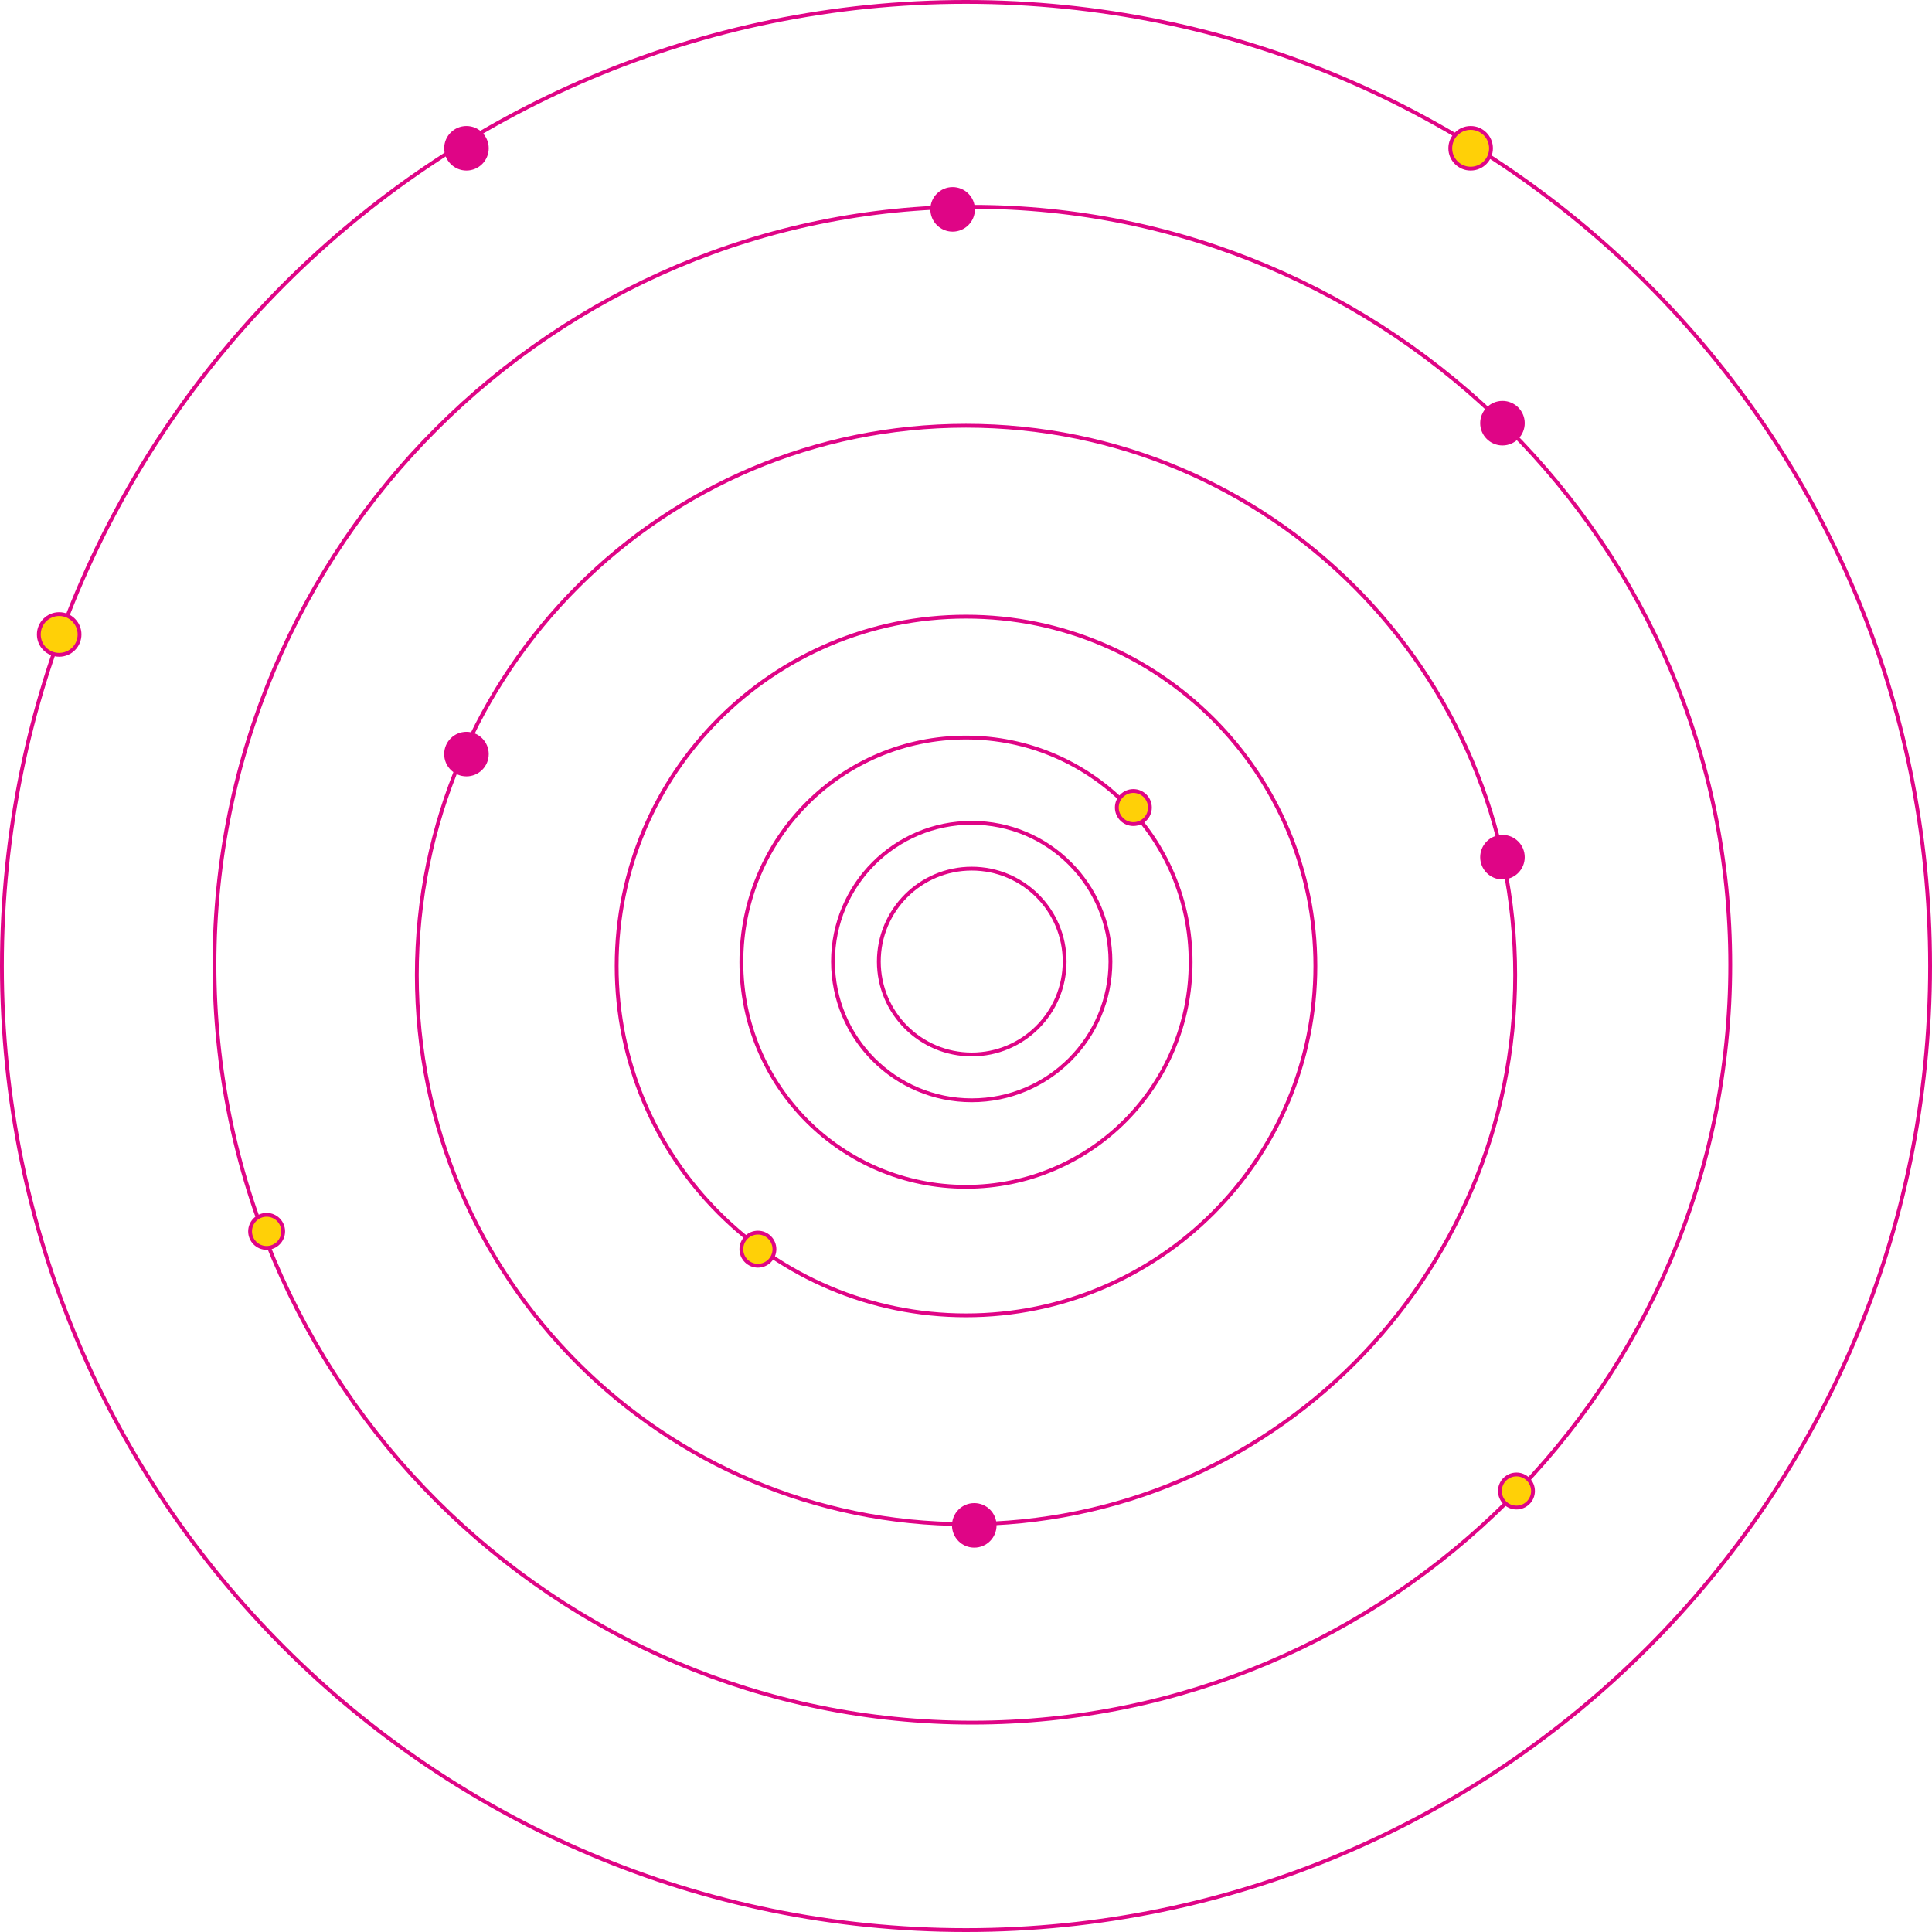
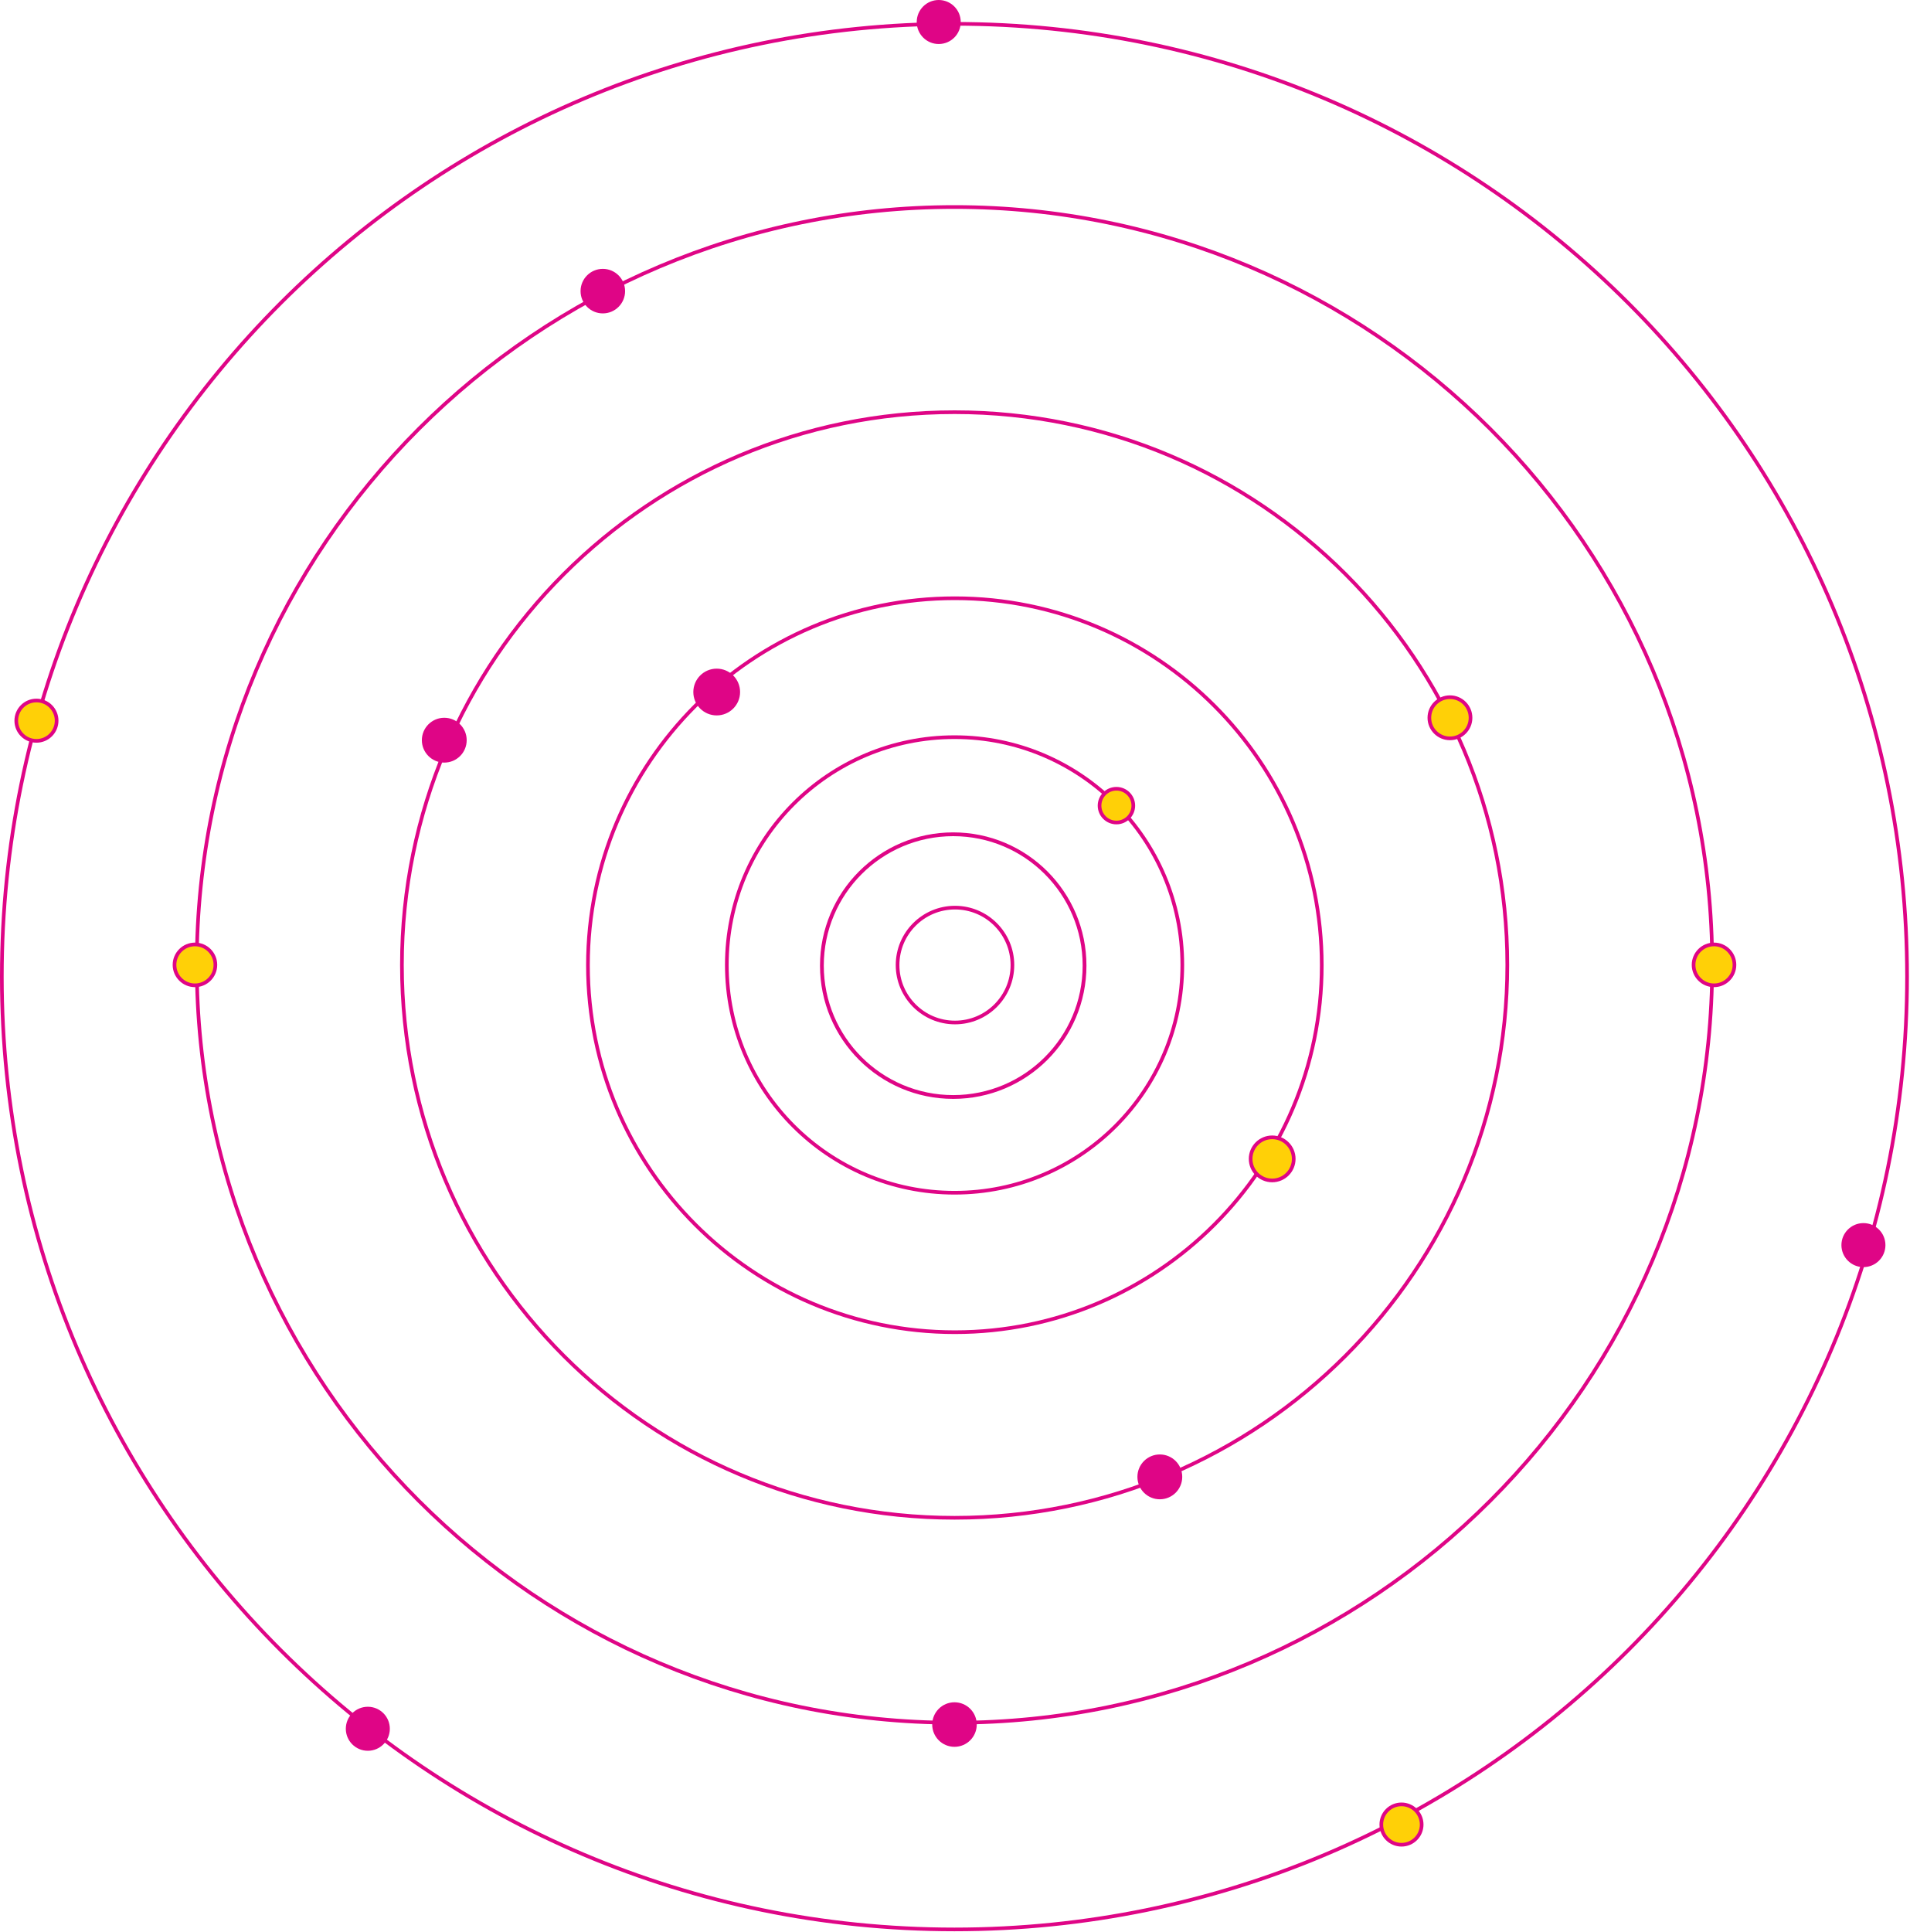
- <svg xmlns="http://www.w3.org/2000/svg" width="1518" height="1518" viewBox="0 0 1518 1518" fill="none">
-   <circle cx="763.5" cy="755.5" r="73" stroke="#DF0586" stroke-width="3" />
-   <circle cx="763.5" cy="755.5" r="109" stroke="#DF0586" stroke-width="3" />
-   <circle cx="759" cy="756" r="176.5" stroke="#DF0586" stroke-width="3" />
-   <circle cx="759" cy="759" r="274.5" stroke="#DF0586" stroke-width="3" />
-   <circle cx="759" cy="766" r="431.5" stroke="#DF0586" stroke-width="3" />
-   <circle cx="764" cy="758" r="595.5" stroke="#DF0586" stroke-width="3" />
-   <circle cx="759" cy="759" r="757.5" stroke="#DF0586" stroke-width="3" />
-   <circle cx="748.5" cy="164.5" r="17.5" fill="#DF0586" />
-   <circle cx="366.5" cy="592.5" r="17.5" fill="#DF0586" />
-   <circle cx="765.5" cy="1198.5" r="17.5" fill="#DF0586" />
-   <circle cx="1180.5" cy="332.5" r="17.5" fill="#DF0586" />
-   <circle cx="1155.5" cy="116.5" r="16" fill="#FFD007" stroke="#DF0586" stroke-width="3" />
-   <circle cx="366.5" cy="116.5" r="17.5" fill="#DF0586" />
-   <circle cx="1180.5" cy="673.5" r="17.5" fill="#DF0586" />
-   <circle cx="890.5" cy="634.5" r="13" fill="#FFD007" stroke="#DF0586" stroke-width="3" />
-   <circle cx="595.5" cy="981.5" r="13" fill="#FFD007" stroke="#DF0586" stroke-width="3" />
-   <circle cx="1191.5" cy="1171.5" r="13" fill="#FFD007" stroke="#DF0586" stroke-width="3" />
-   <circle cx="209.5" cy="967.5" r="13" fill="#FFD007" stroke="#DF0586" stroke-width="3" />
-   <circle cx="46.5" cy="498.5" r="16" fill="#FFD007" stroke="#DF0586" stroke-width="3" />
+ <svg xmlns="http://www.w3.org/2000/svg" width="1499" height="1516" viewBox="0 0 1499 1516" fill="none">
+   <circle cx="749.508" cy="757.266" r="45.065" stroke="#DF0586" stroke-width="2.87" />
+   <circle cx="748.114" cy="757.711" r="103.071" stroke="#DF0586" stroke-width="2.969" />
+   <circle cx="749.173" cy="757.173" r="178.738" stroke="#DF0586" stroke-width="2.87" />
+   <circle cx="876.204" cy="632.169" r="13.242" fill="#FFD007" stroke="#DF0586" stroke-width="2.87" />
+   <circle cx="749.391" cy="757.391" r="287.956" stroke="#DF0586" stroke-width="2.87" />
+   <circle cx="562.49" cy="543.021" r="18.349" fill="#DF0586" />
+   <circle cx="998.439" cy="909.357" r="16.914" fill="#FFD007" stroke="#DF0586" stroke-width="2.87" />
+   <circle cx="749.206" cy="757.206" r="433.771" stroke="#DF0586" stroke-width="2.87" />
+   <circle cx="348.679" cy="580.808" r="17.589" fill="#DF0586" />
+   <circle cx="910.265" cy="1158.87" r="17.589" fill="#DF0586" />
+   <circle cx="1137.96" cy="563.222" r="16.154" fill="#FFD007" stroke="#DF0586" stroke-width="2.87" />
+   <circle cx="749.104" cy="757.104" r="594.669" stroke="#DF0586" stroke-width="2.87" />
+   <circle cx="1345.21" cy="757.114" r="16.039" fill="#FFD007" stroke="#DF0586" stroke-width="2.87" />
+   <circle cx="153.001" cy="757.114" r="16.039" fill="#FFD007" stroke="#DF0586" stroke-width="2.87" />
+   <circle cx="473.114" cy="228.443" r="17.474" fill="#DF0586" />
+   <circle cx="749.103" cy="1353.22" r="17.474" fill="#DF0586" />
+   <circle cx="749.076" cy="766.342" r="747.64" stroke="#DF0586" stroke-width="2.873" />
+   <circle cx="736.744" cy="17.271" r="17.271" fill="#DF0586" />
+   <circle cx="288.681" cy="1356.53" r="17.271" fill="#DF0586" />
+   <circle cx="1462.47" cy="977.013" r="17.271" fill="#DF0586" />
+   <circle cx="28.607" cy="565.506" r="15.835" fill="#FFD007" stroke="#DF0586" stroke-width="2.873" />
+   <circle cx="1099.93" cy="1431.69" r="15.835" fill="#FFD007" stroke="#DF0586" stroke-width="2.873" />
</svg>
